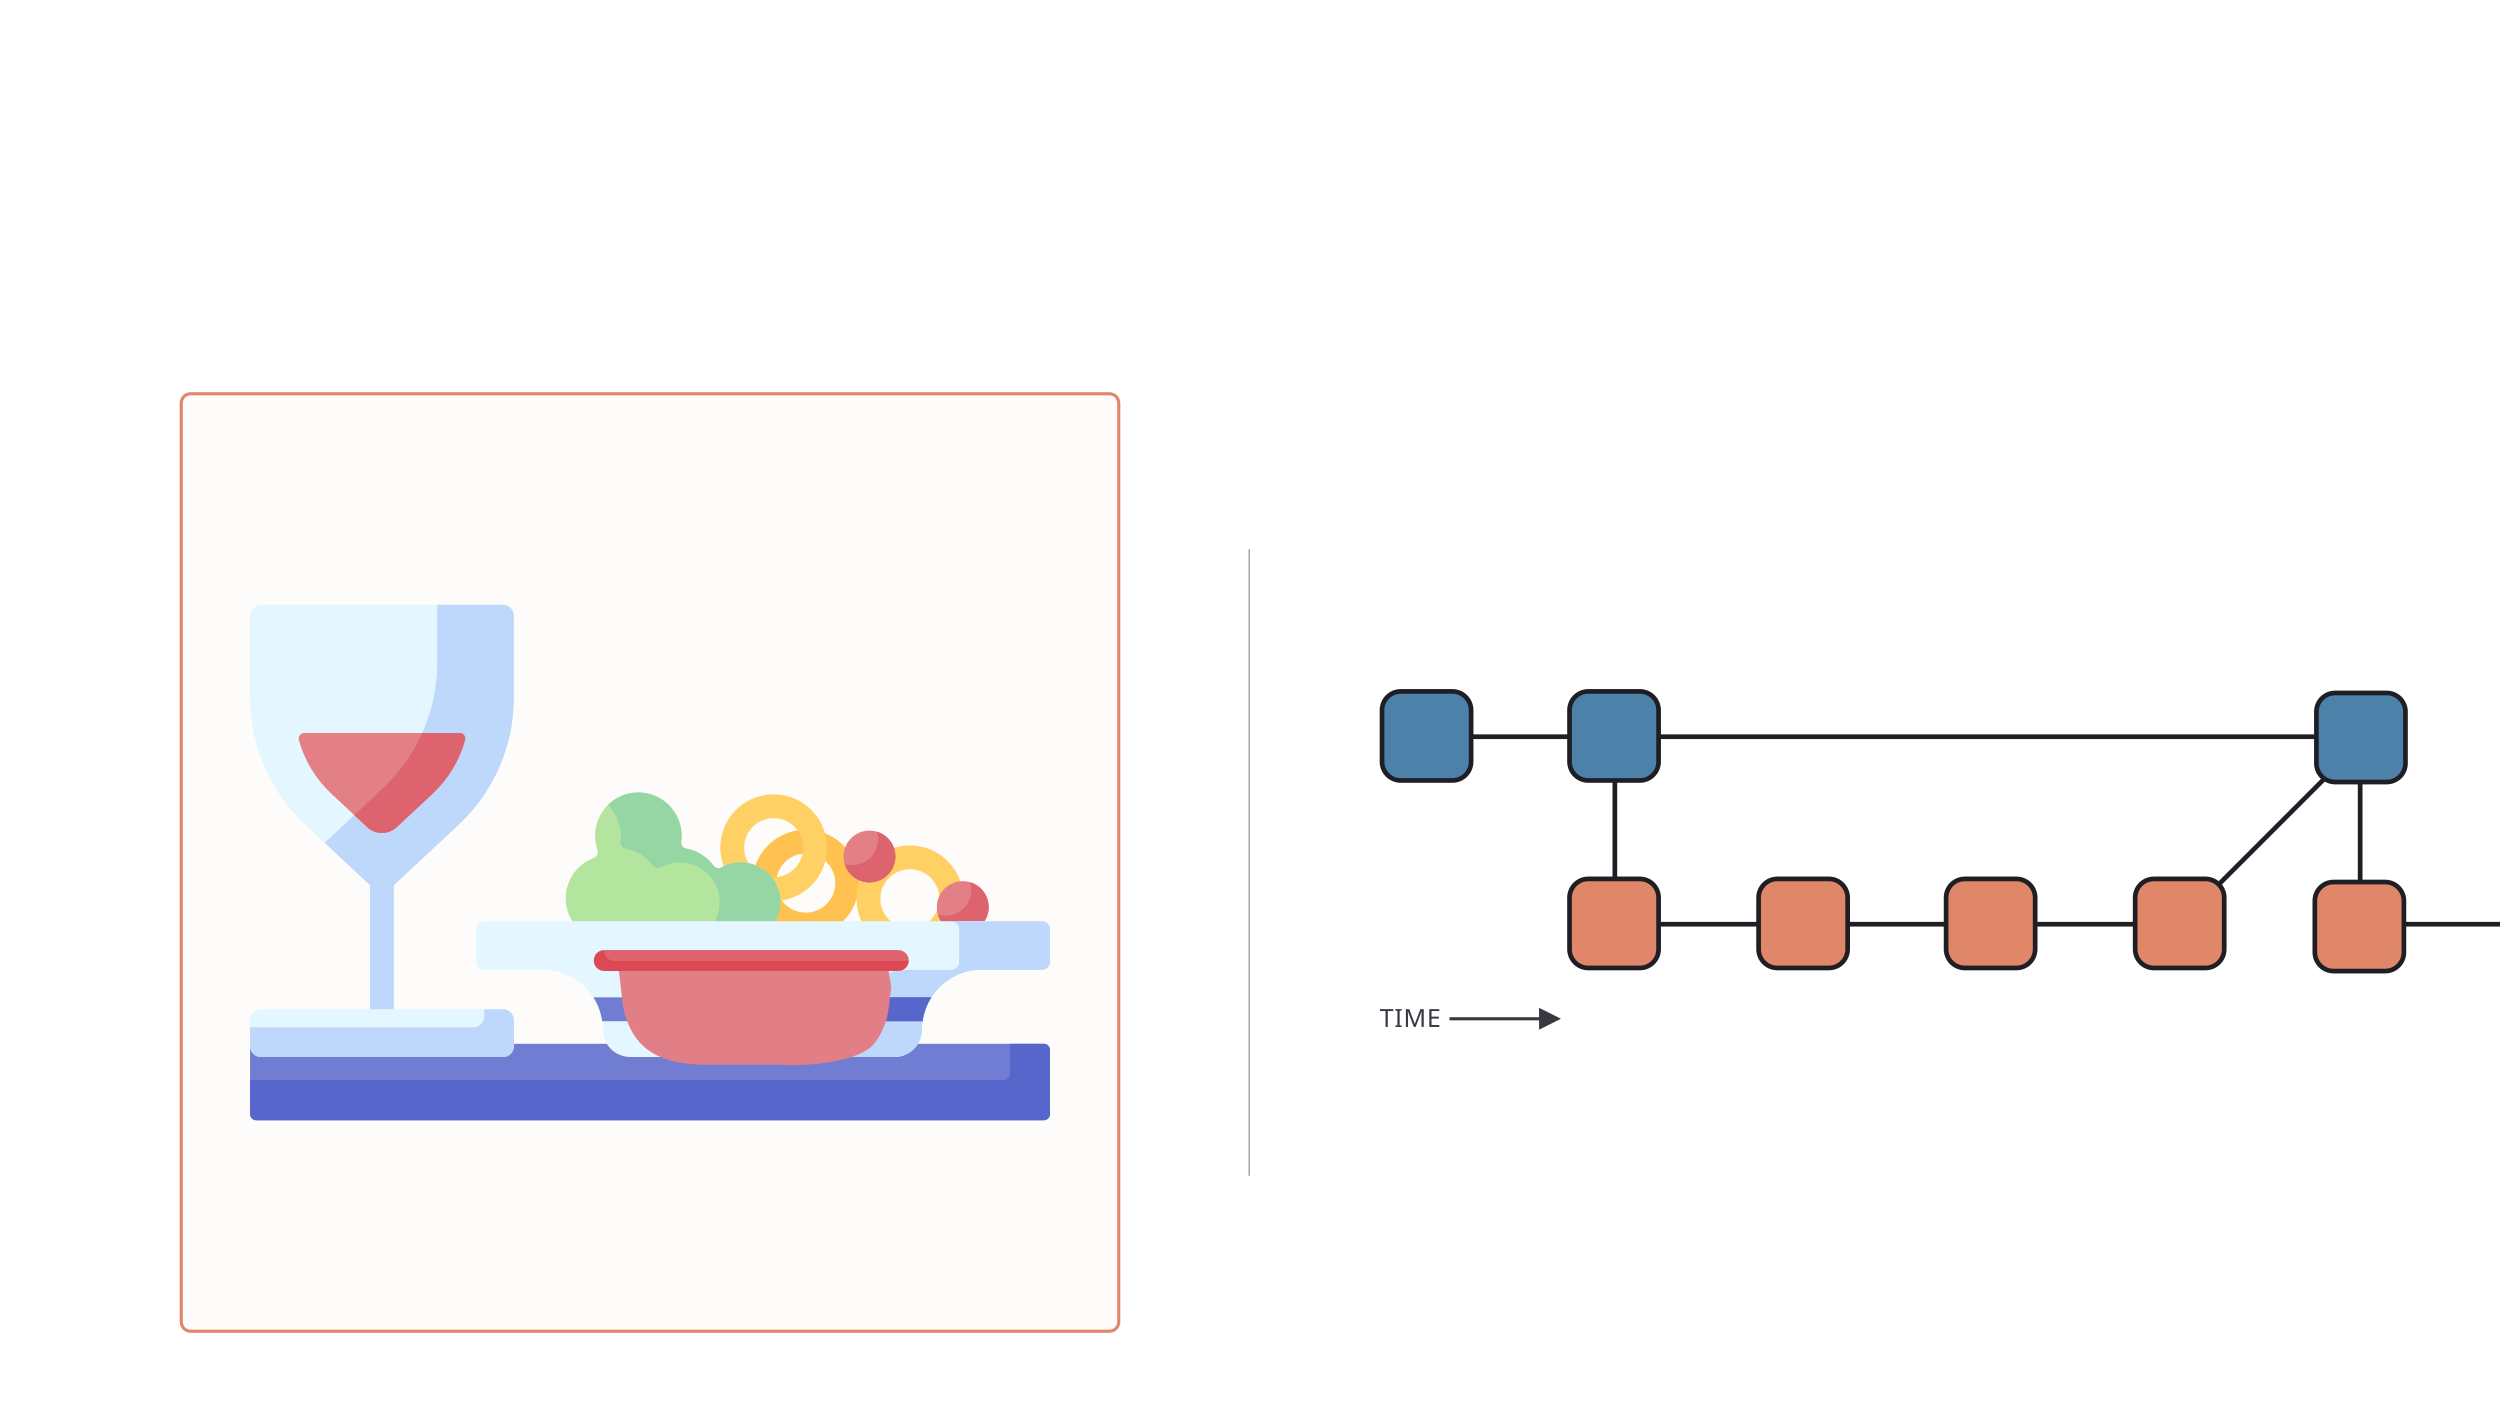
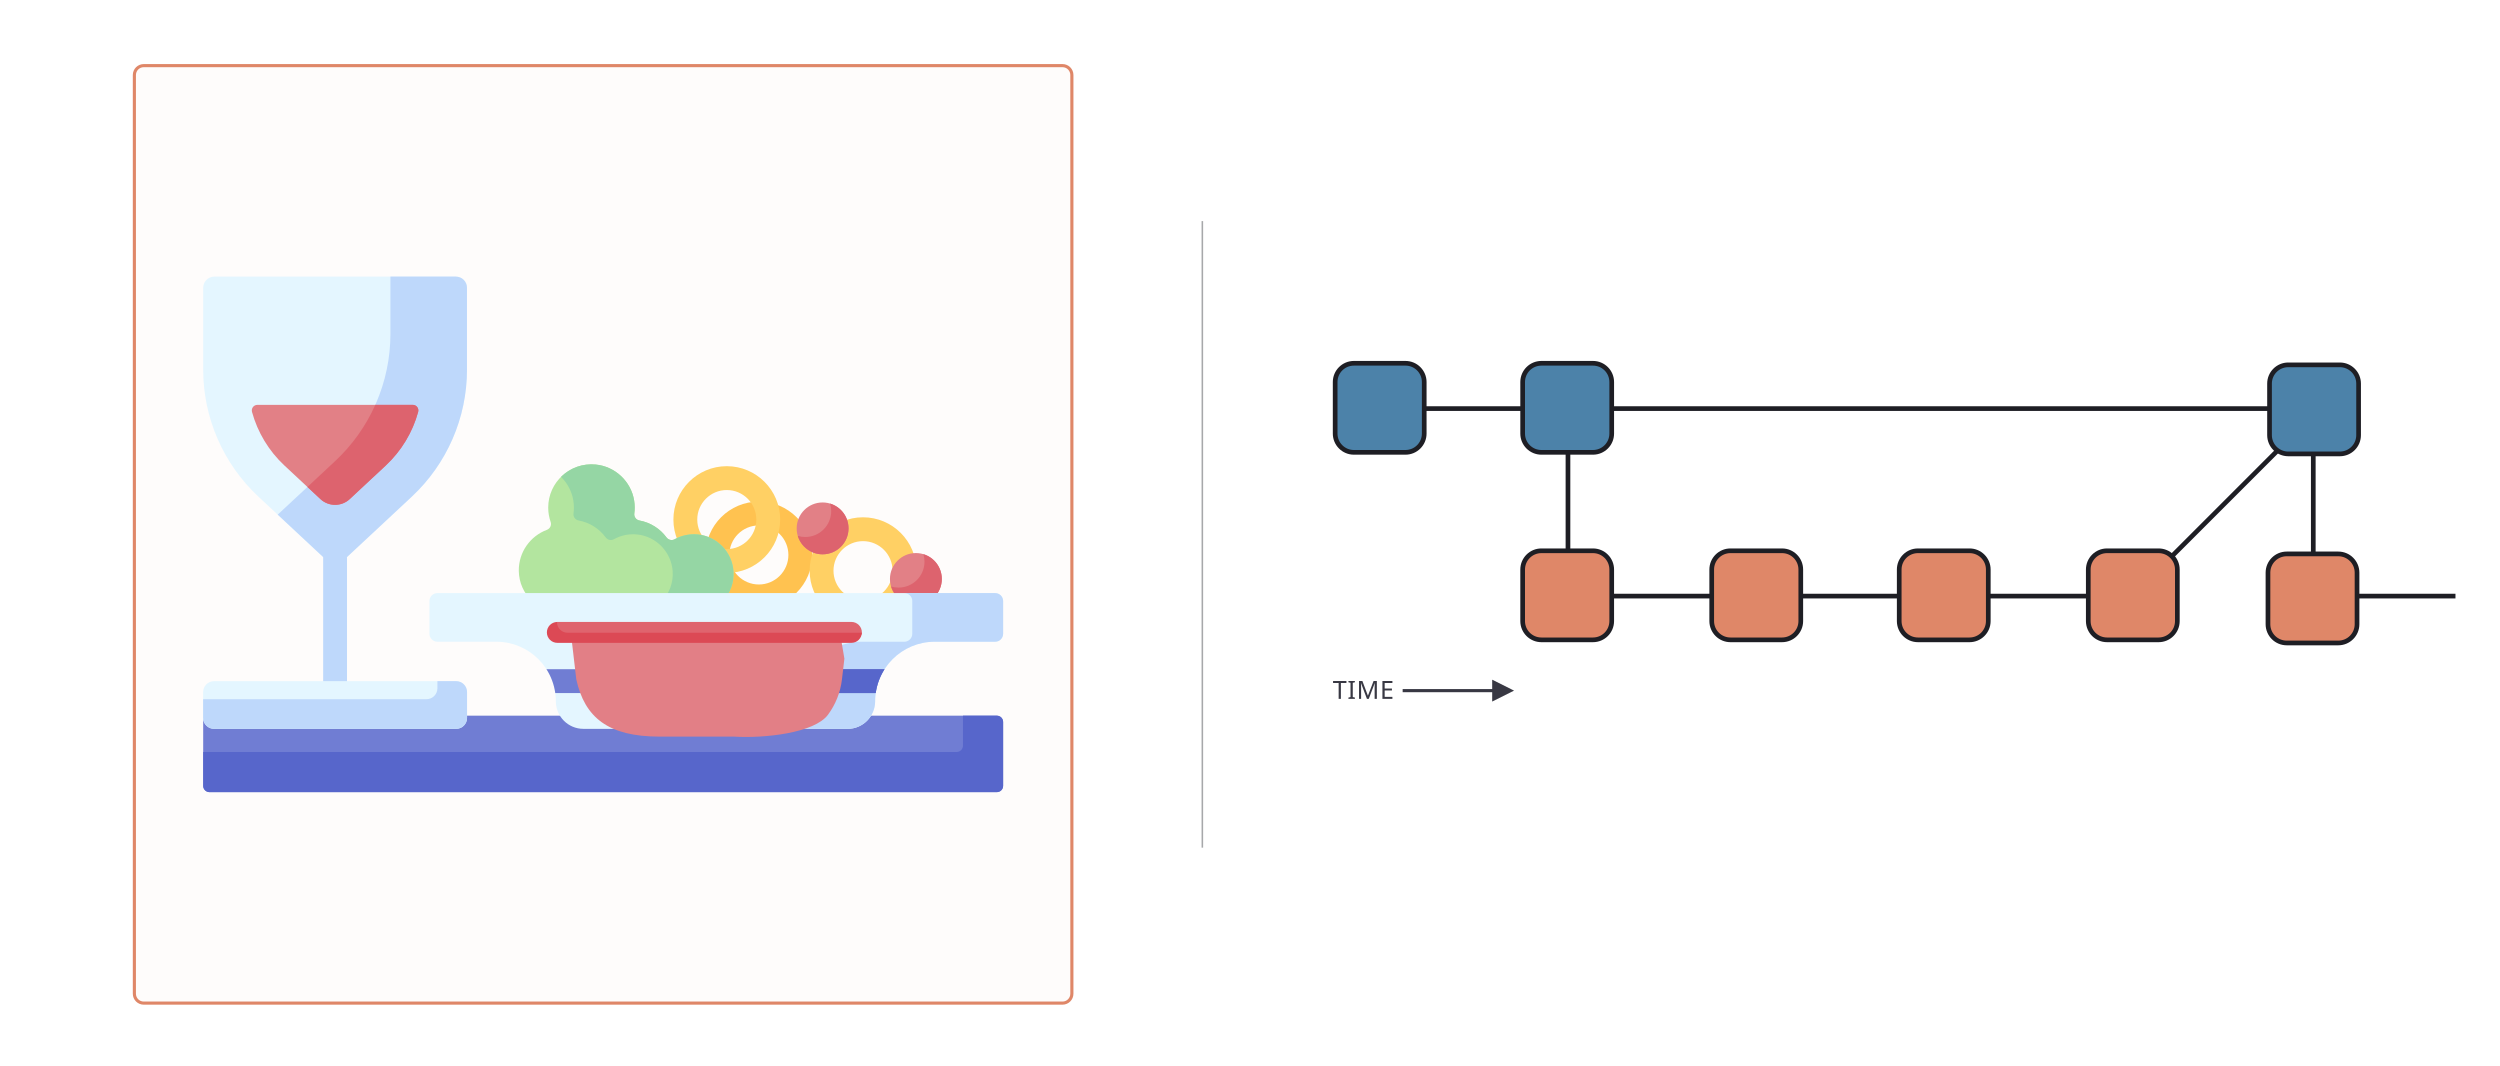
- <svg xmlns="http://www.w3.org/2000/svg" width="1600px" height="900px" viewBox="0 0 1600 900" version="1.1">
+ <svg xmlns="http://www.w3.org/2000/svg" width="1600px" height="682px" viewBox="0 0 1600 682" version="1.1">
  <g id="slide-8-food" stroke="none" stroke-width="1" fill="none" fill-rule="evenodd">
-     <g id="Group-2" transform="translate(883, 441)">
+     <g id="Group-2" transform="translate(853, 231)">
      <g id="Group" fill="#4C82A9" stroke="#1E1E24" stroke-width="3">
        <g id="idea-share">
          <rect id="Rectangle" x="1.5" y="1.5" width="57" height="57" rx="12" />
        </g>
      </g>
      <g id="Group" transform="translate(120, 0)" fill="#4C82A9" stroke="#1E1E24" stroke-width="3">
        <g id="idea-share">
          <rect id="Rectangle" x="1.5" y="1.5" width="57" height="57" rx="12" />
        </g>
      </g>
      <g id="Group" transform="translate(120, 120)" fill="#DF8768" stroke="#1E1E24" stroke-width="3">
        <g id="idea-draft">
          <rect id="Rectangle" x="1.5" y="1.5" width="57" height="57" rx="12" />
        </g>
      </g>
      <g id="Group" transform="translate(241, 120)" fill="#DF8768" stroke="#1E1E24" stroke-width="3">
        <g id="idea-draft">
          <rect id="Rectangle" x="1.5" y="1.5" width="57" height="57" rx="12" />
        </g>
      </g>
      <g id="Group" transform="translate(181, 150)" stroke="#1E1E24" stroke-linecap="square" stroke-width="3">
        <g id="horizontal-track">
          <line x1="0" y1="0.5" x2="60" y2="0.5" id="Line" />
        </g>
      </g>
      <g id="Group" transform="translate(361, 120)" fill="#DF8768" stroke="#1E1E24" stroke-width="3">
        <g id="idea-draft">
          <rect id="Rectangle" x="1.5" y="1.5" width="57" height="57" rx="12" />
        </g>
      </g>
      <g id="Group" transform="translate(301, 150)" stroke="#1E1E24" stroke-linecap="square" stroke-width="3">
        <g id="horizontal-track">
          <line x1="0" y1="0.5" x2="60" y2="0.5" id="Line" />
        </g>
      </g>
      <g id="Group" transform="translate(482, 120)" fill="#DF8768" stroke="#1E1E24" stroke-width="3">
        <g id="idea-draft">
          <rect id="Rectangle" x="1.5" y="1.5" width="57" height="57" rx="12" />
        </g>
      </g>
      <g id="Group" transform="translate(597, 122)" fill="#DF8768" stroke="#1E1E24" stroke-width="3">
        <g id="idea-draft">
          <rect id="Rectangle" x="1.5" y="1.5" width="57" height="57" rx="12" />
        </g>
      </g>
      <g id="Group" transform="translate(422, 150)" stroke="#1E1E24" stroke-linecap="square" stroke-width="3">
        <g id="horizontal-track">
          <line x1="0" y1="0.5" x2="60" y2="0.5" id="Line" />
        </g>
      </g>
      <g id="Group" transform="translate(657, 150)" stroke="#1E1E24" stroke-linecap="square" stroke-width="3">
        <g id="horizontal-track">
          <line x1="0" y1="0.5" x2="60" y2="0.5" id="Line" />
        </g>
      </g>
      <g id="Group" transform="translate(60, 30)" stroke="#1E1E24" stroke-linecap="square" stroke-width="3">
        <g id="horizontal-track">
          <line x1="0" y1="0.5" x2="60" y2="0.5" id="Line" />
        </g>
      </g>
      <g id="time-reference-frame" transform="translate(0, 200)" fill="#383843">
        <path id="Line-2" d="M102,4 L116,11 L102,18 L102,12 L44.697,12 L44.697,10 L102,10 L102,4 Z" fill-rule="nonzero" />
        <text id="TIME" font-family="Nunito-Regular, Nunito" font-size="16" font-weight="normal" letter-spacing="0.457">
          <tspan x="0" y="16.256">TIME</tspan>
        </text>
      </g>
      <g id="Group" transform="translate(150, 60)" stroke="#1E1E24" stroke-linecap="square" stroke-width="3">
        <g id="vertical-track">
          <line x1="0.5" y1="0" x2="0.5" y2="60" id="Line" />
        </g>
      </g>
      <g id="Group" transform="translate(627, 61)" stroke="#1E1E24" stroke-linecap="square" stroke-width="3">
        <g id="vertical-track">
          <line x1="0.5" y1="0" x2="0.5" y2="60" id="Line" />
        </g>
      </g>
      <g id="Group" transform="translate(598, 1)" fill="#4C82A9" stroke="#1E1E24" stroke-width="3">
        <g id="idea-share">
          <rect id="Rectangle" x="1.5" y="1.5" width="57" height="57" rx="12" />
        </g>
      </g>
      <g id="Group" transform="translate(537, 58)" stroke="#1E1E24" stroke-linecap="square" stroke-width="3">
        <g id="diagonal-track">
          <line x1="33.5" y1="-13.098" x2="33.5" y2="80.098" id="Line" transform="translate(33.5, 33.5) rotate(-315) translate(-33.5, -33.5) " />
        </g>
      </g>
      <g id="Group" transform="translate(181, 30)" stroke="#1E1E24" stroke-linecap="square" stroke-width="3">
        <g id="horizontal-track" transform="translate(208.5, 0.5) scale(1, -1) translate(-208.5, -0.5) ">
          <line x1="0" y1="0.5" x2="417" y2="0.5" id="Line" />
        </g>
      </g>
    </g>
-     <rect id="Rectangle" stroke="#DF8768" stroke-width="2" fill="#FEFCFB" x="116" y="252" width="600" height="600" rx="6" />
-     <g id="Group-3" transform="translate(160, 387)" fill-rule="nonzero">
+     <rect id="Rectangle" stroke="#DF8768" stroke-width="2" fill="#FEFCFB" x="86" y="42" width="600" height="600" rx="6" />
+     <g id="Group-3" transform="translate(130, 177)" fill-rule="nonzero">
      <path d="M355.671,212.339 C336.832,212.339 321.506,197.013 321.506,178.174 C321.506,159.335 336.832,144.009 355.671,144.009 C374.51,144.009 389.837,159.335 389.837,178.174 C389.837,197.013 374.51,212.339 355.671,212.339 Z M355.671,159.272 C345.249,159.272 336.77,167.751 336.77,178.173 C336.77,188.595 345.249,197.074 355.671,197.074 C366.094,197.074 374.573,188.595 374.573,178.173 C374.573,167.751 366.095,159.272 355.671,159.272 Z" id="Shape" fill="#FFC250" />
      <path d="M508,329.969 L4.04,329.969 C1.831,329.969 0.04,328.178 0.04,325.969 L0.04,285.03 C0.04,282.821 1.831,281.03 4.04,281.03 L508,281.03 C510.209,281.03 512,282.821 512,285.03 L512,325.968 C512,328.178 510.209,329.969 508,329.969 L508,329.969 Z" id="Path" fill="#707DD3" />
      <path d="M507.93,281.03 L486.304,281.03 L486.304,300.202 C486.304,302.45 484.482,304.272 482.234,304.272 L0.04,304.272 L0.04,325.898 C0.04,328.146 1.862,329.968 4.11,329.968 L507.93,329.968 C510.178,329.968 512,328.146 512,325.898 L512,285.1 C512,282.853 510.178,281.03 507.93,281.03 Z" id="Path" fill="#5766CB" />
      <path d="M335.145,189.686 C316.306,189.686 300.98,174.359 300.98,155.52 C300.98,136.681 316.306,121.355 335.145,121.355 C353.984,121.355 369.31,136.681 369.31,155.52 C369.31,174.359 353.984,189.686 335.145,189.686 Z M335.145,136.619 C324.723,136.619 316.244,145.098 316.244,155.52 C316.244,165.943 324.723,174.422 335.145,174.422 C345.567,174.422 354.046,165.943 354.046,155.52 C354.047,145.098 345.567,136.619 335.145,136.619 Z" id="Shape" fill="#FFD064" />
      <path d="M422.335,222.397 C403.496,222.397 388.17,207.071 388.17,188.232 C388.17,169.393 403.496,154.067 422.335,154.067 C441.174,154.067 456.5,169.393 456.5,188.232 C456.5,207.071 441.173,222.397 422.335,222.397 Z M422.335,169.33 C411.913,169.33 403.434,177.809 403.434,188.231 C403.434,198.653 411.913,207.132 422.335,207.132 C432.757,207.132 441.236,198.653 441.236,188.231 C441.236,177.809 432.757,169.33 422.335,169.33 Z" id="Shape" fill="#FFD064" />
      <path d="M316.825,165.076 C311.334,164.502 306.155,165.685 301.772,168.126 C299.986,169.121 297.76,168.569 296.546,166.925 C292.444,161.366 286.312,157.4 279.243,156.115 C277.141,155.733 275.667,153.764 275.959,151.648 C276.325,148.996 276.315,146.224 275.859,143.382 C273.89,131.111 263.697,121.528 251.327,120.317 C234.785,118.698 220.854,131.653 220.854,147.862 C220.854,151.069 221.401,154.148 222.405,157.012 C223.123,159.062 222.057,161.329 220.022,162.089 C209.44,166.042 201.926,176.285 202.026,188.27 C202.157,203.571 215.049,215.712 230.351,215.712 L314.097,215.712 C328.664,215.712 340.365,203.445 339.434,188.677 C338.664,176.45 329.009,166.349 316.825,165.076 Z" id="Path" fill="#B3E59F" />
      <path d="M339.435,188.677 C338.664,176.451 329.01,166.349 316.825,165.076 C311.334,164.502 306.155,165.685 301.772,168.126 C299.986,169.121 297.76,168.569 296.546,166.924 C292.444,161.365 286.312,157.399 279.243,156.114 C277.141,155.732 275.667,153.763 275.959,151.647 C276.325,148.995 276.315,146.223 275.859,143.381 C273.89,131.109 263.697,121.527 251.327,120.316 C242.635,119.465 234.667,122.643 229.059,128.197 C233.132,132.221 235.991,137.484 236.937,143.38 C237.393,146.222 237.403,148.994 237.037,151.646 C236.745,153.763 238.218,155.731 240.321,156.113 C247.389,157.398 253.522,161.364 257.624,166.923 C258.838,168.568 261.064,169.119 262.85,168.125 C267.233,165.684 272.412,164.501 277.903,165.075 C290.087,166.348 299.742,176.449 300.513,188.676 C301.444,203.443 289.743,215.711 275.176,215.711 L314.098,215.711 C328.664,215.711 340.366,203.444 339.435,188.677 L339.435,188.677 Z" id="Path" fill="#95D6A4" />
      <polygon id="Path" fill="#BED8FB" points="76.823 175.155 92.086 175.155 92.086 281.03 76.823 281.03" />
      <g id="Group" transform="translate(0, 258)">
        <path d="M161.909,31.463 L7,31.463 C3.134,31.463 0,28.329 0,24.463 L0,7.936 C0,4.07 3.134,0.936 7,0.936 L161.909,0.936 C165.775,0.936 168.909,4.07 168.909,7.936 L168.909,24.463 C168.909,28.329 165.775,31.463 161.909,31.463 Z" id="Path" fill="#E4F6FF" />
        <path d="M161.909,0.936 L149.942,0.936 L149.942,5.496 C149.942,9.362 146.808,12.496 142.942,12.496 L-2.84217094e-14,12.496 L-2.84217094e-14,24.463 C-2.84217094e-14,28.329 3.134,31.463 7,31.463 L161.909,31.463 C165.775,31.463 168.909,28.329 168.909,24.463 L168.909,7.936 C168.909,4.07 165.775,0.936 161.909,0.936 L161.909,0.936 Z" id="Path" fill="#BED8FB" />
      </g>
      <g id="Group">
        <path d="M133.495,140.889 L92.086,179.508 L76.823,179.508 L35.414,140.888 C12.851,119.846 0.04,90.379 0.04,59.527 L0.04,7.177 C0.04,3.23 3.24,0.031 7.186,0.031 L161.722,0.031 C165.669,0.031 168.868,3.231 168.868,7.177 L168.868,59.527 C168.868,90.379 156.057,119.846 133.495,140.889 L133.495,140.889 Z" id="Path" fill="#E4F6FF" />
        <path d="M119.876,0.031 L119.876,36.73 C119.876,67.582 107.065,97.049 84.502,118.091 L47.736,152.381 L82.372,184.684 C83.545,185.778 85.364,185.778 86.536,184.684 L133.495,140.889 C156.057,119.847 168.869,90.38 168.869,59.528 L168.869,7.178 C168.869,3.231 165.669,0.031 161.723,0.031 L119.876,0.031 L119.876,0.031 Z" id="Path" fill="#BED8FB" />
        <path d="M34.734,82.104 C32.374,82.104 30.658,84.352 31.283,86.628 C34.858,99.644 41.981,111.556 52.038,120.935 L75.056,142.402 C80.349,147.339 88.56,147.339 93.853,142.402 L116.871,120.935 C126.928,111.556 134.051,99.644 137.626,86.628 C138.251,84.352 136.535,82.104 134.175,82.104 L34.734,82.104 Z" id="Path" fill="#E28086" />
        <path d="M110.194,82.104 C104.184,95.558 95.507,107.829 84.503,118.091 L66.746,134.652 L75.056,142.402 C80.349,147.339 88.56,147.339 93.853,142.402 L116.871,120.935 C126.928,111.556 134.051,99.644 137.626,86.628 C138.251,84.352 136.535,82.104 134.175,82.104 L110.194,82.104 Z" id="Path" fill="#DD636E" />
      </g>
      <circle id="Oval" fill="#E28086" cx="456.167" cy="193.55" r="16.596" />
      <path d="M460.964,177.664 C461.422,179.184 461.675,180.792 461.675,182.462 C461.675,191.628 454.245,199.058 445.079,199.058 C443.41,199.058 441.801,198.806 440.281,198.347 C442.34,205.173 448.67,210.146 456.167,210.146 C465.333,210.146 472.763,202.716 472.763,193.55 C472.763,186.053 467.79,179.723 460.964,177.664 L460.964,177.664 Z" id="Path" fill="#DD636E" />
      <circle id="Oval" fill="#E28086" cx="396.463" cy="161.17" r="16.596" />
      <path d="M401.26,145.285 C401.718,146.805 401.971,148.413 401.971,150.083 C401.971,159.249 394.541,166.679 385.375,166.679 C383.706,166.679 382.097,166.427 380.577,165.968 C382.636,172.794 388.966,177.767 396.463,177.767 C405.629,177.767 413.059,170.336 413.059,161.171 C413.059,153.673 408.086,147.344 401.26,145.285 L401.26,145.285 Z" id="Path" fill="#DD636E" />
      <path d="M506.912,202.577 L149.933,202.577 C147.123,202.577 144.845,204.855 144.845,207.665 L144.845,228.617 C144.845,231.427 147.123,233.705 149.933,233.705 L187.629,233.705 C208.68,233.705 225.744,250.77 225.744,271.821 C225.744,281.565 233.643,289.464 243.387,289.464 L412.44,289.464 C422.184,289.464 430.083,281.565 430.083,271.821 C430.083,250.77 447.148,233.705 468.198,233.705 L506.911,233.705 C509.721,233.705 511.999,231.427 511.999,228.617 L511.999,207.665 C511.999,204.855 509.722,202.577 506.912,202.577 Z" id="Path" fill="#E4F6FF" />
      <path d="M506.912,202.577 L448.771,202.577 C451.581,202.577 453.859,204.855 453.859,207.665 L453.859,228.617 C453.859,231.427 451.581,233.705 448.771,233.705 L421.251,233.705 C400.2,233.705 383.136,250.77 383.136,271.821 C383.136,281.565 375.237,289.464 365.493,289.464 L412.441,289.464 C422.185,289.464 430.084,281.565 430.084,271.821 C430.084,250.77 447.149,233.705 468.199,233.705 L506.912,233.705 C509.722,233.705 512,231.427 512,228.617 L512,207.665 C512,204.855 509.722,202.577 506.912,202.577 Z" id="Path" fill="#BED8FB" />
      <path d="M436.083,251.304 L219.744,251.304 C222.641,255.83 224.608,261.006 225.375,266.567 L430.452,266.567 C431.22,261.006 433.186,255.83 436.083,251.304 L436.083,251.304 Z" id="Path" fill="#707DD3" />
      <path d="M383.504,266.568 L430.452,266.568 C431.219,261.006 433.186,255.83 436.083,251.305 L389.135,251.305 C386.238,255.83 384.271,261.006 383.504,266.568 Z" id="Path" fill="#5766CB" />
    </g>
-     <line x1="799.5" y1="352" x2="799.5" y2="752" id="Line" stroke="#A7A8AA" stroke-linecap="square" />
-     <g id="breakfast" transform="translate(380, 608)" fill-rule="nonzero">
+     <line x1="769.5" y1="142" x2="769.5" y2="542" id="Line" stroke="#A7A8AA" stroke-linecap="square" />
+     <g id="breakfast" transform="translate(350, 398)" fill-rule="nonzero">
      <path d="M119.819,73.433 L72.046,73.433 C39.308,73.433 24.187,61.231 18.823,36.76 L15.617,9.343 L20.51,9.343 L99.928,5.286 L188.011,9.343 L190.407,23.54 L188.861,36.76 C187.871,45.225 184.692,52.953 179.931,59.405 C171.242,71.18 139.145,74.626 119.819,73.433 Z" id="Path" fill="#E27F86" />
      <path d="M194.907,9.369 L6.693,9.369 C4.561,9.369 4.121,6.988 4.056,6.732 C4.056,6.732 3.525,3.105 6.487,0.042 C6.534,-0.007 6.624,0.039 6.693,0.039 L194.907,0.039 C198.604,0.039 201.6,3.036 201.6,6.732 C201.6,6.8 201.6,6.868 201.597,6.936 C201.489,10.538 195.019,9.369 194.907,9.369 Z" id="Path" fill="#DF646E" />
      <path d="M201.397,6.935 L13.183,6.935 C9.487,6.935 6.49,3.939 6.49,0.242 C6.49,0.177 6.498,0.114 6.5,0.049 C2.894,0.152 0,3.101 0,6.732 C0,10.429 2.996,13.425 6.693,13.425 L194.907,13.425 C198.538,13.425 201.487,10.531 201.59,6.925 C201.525,6.927 201.462,6.935 201.397,6.935 Z" id="Path" fill="#DC4955" />
    </g>
  </g>
</svg>
